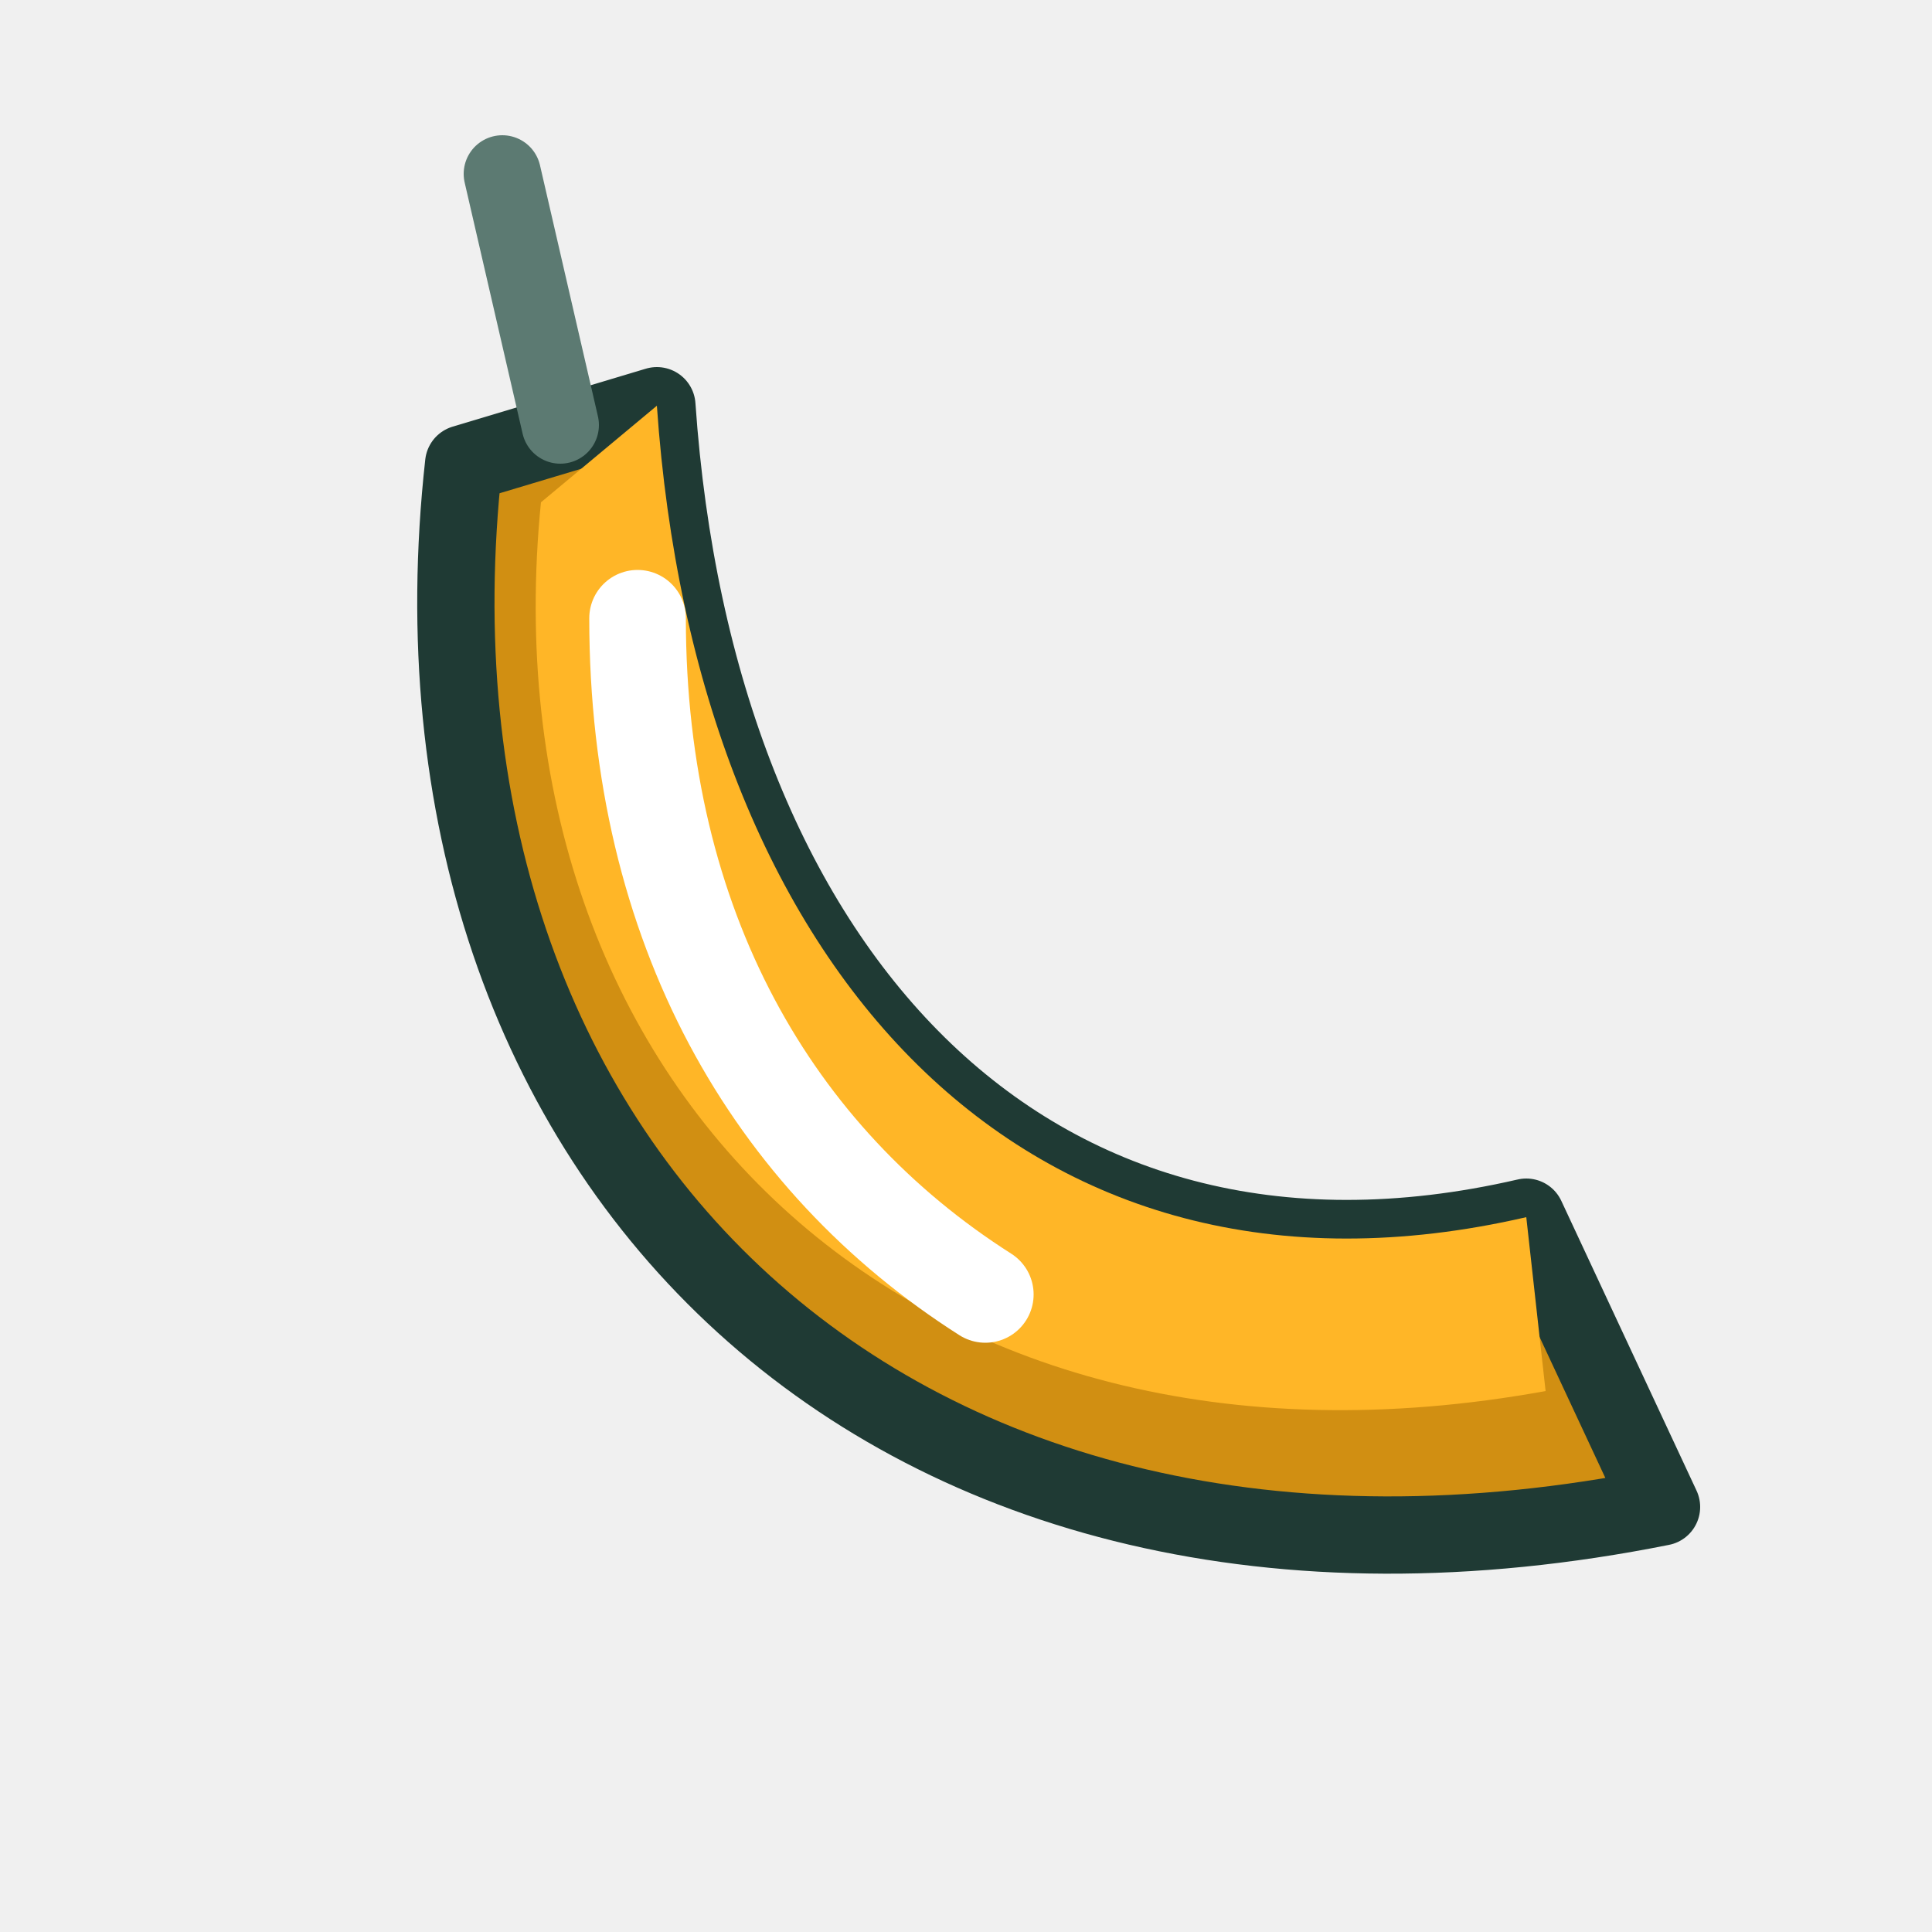
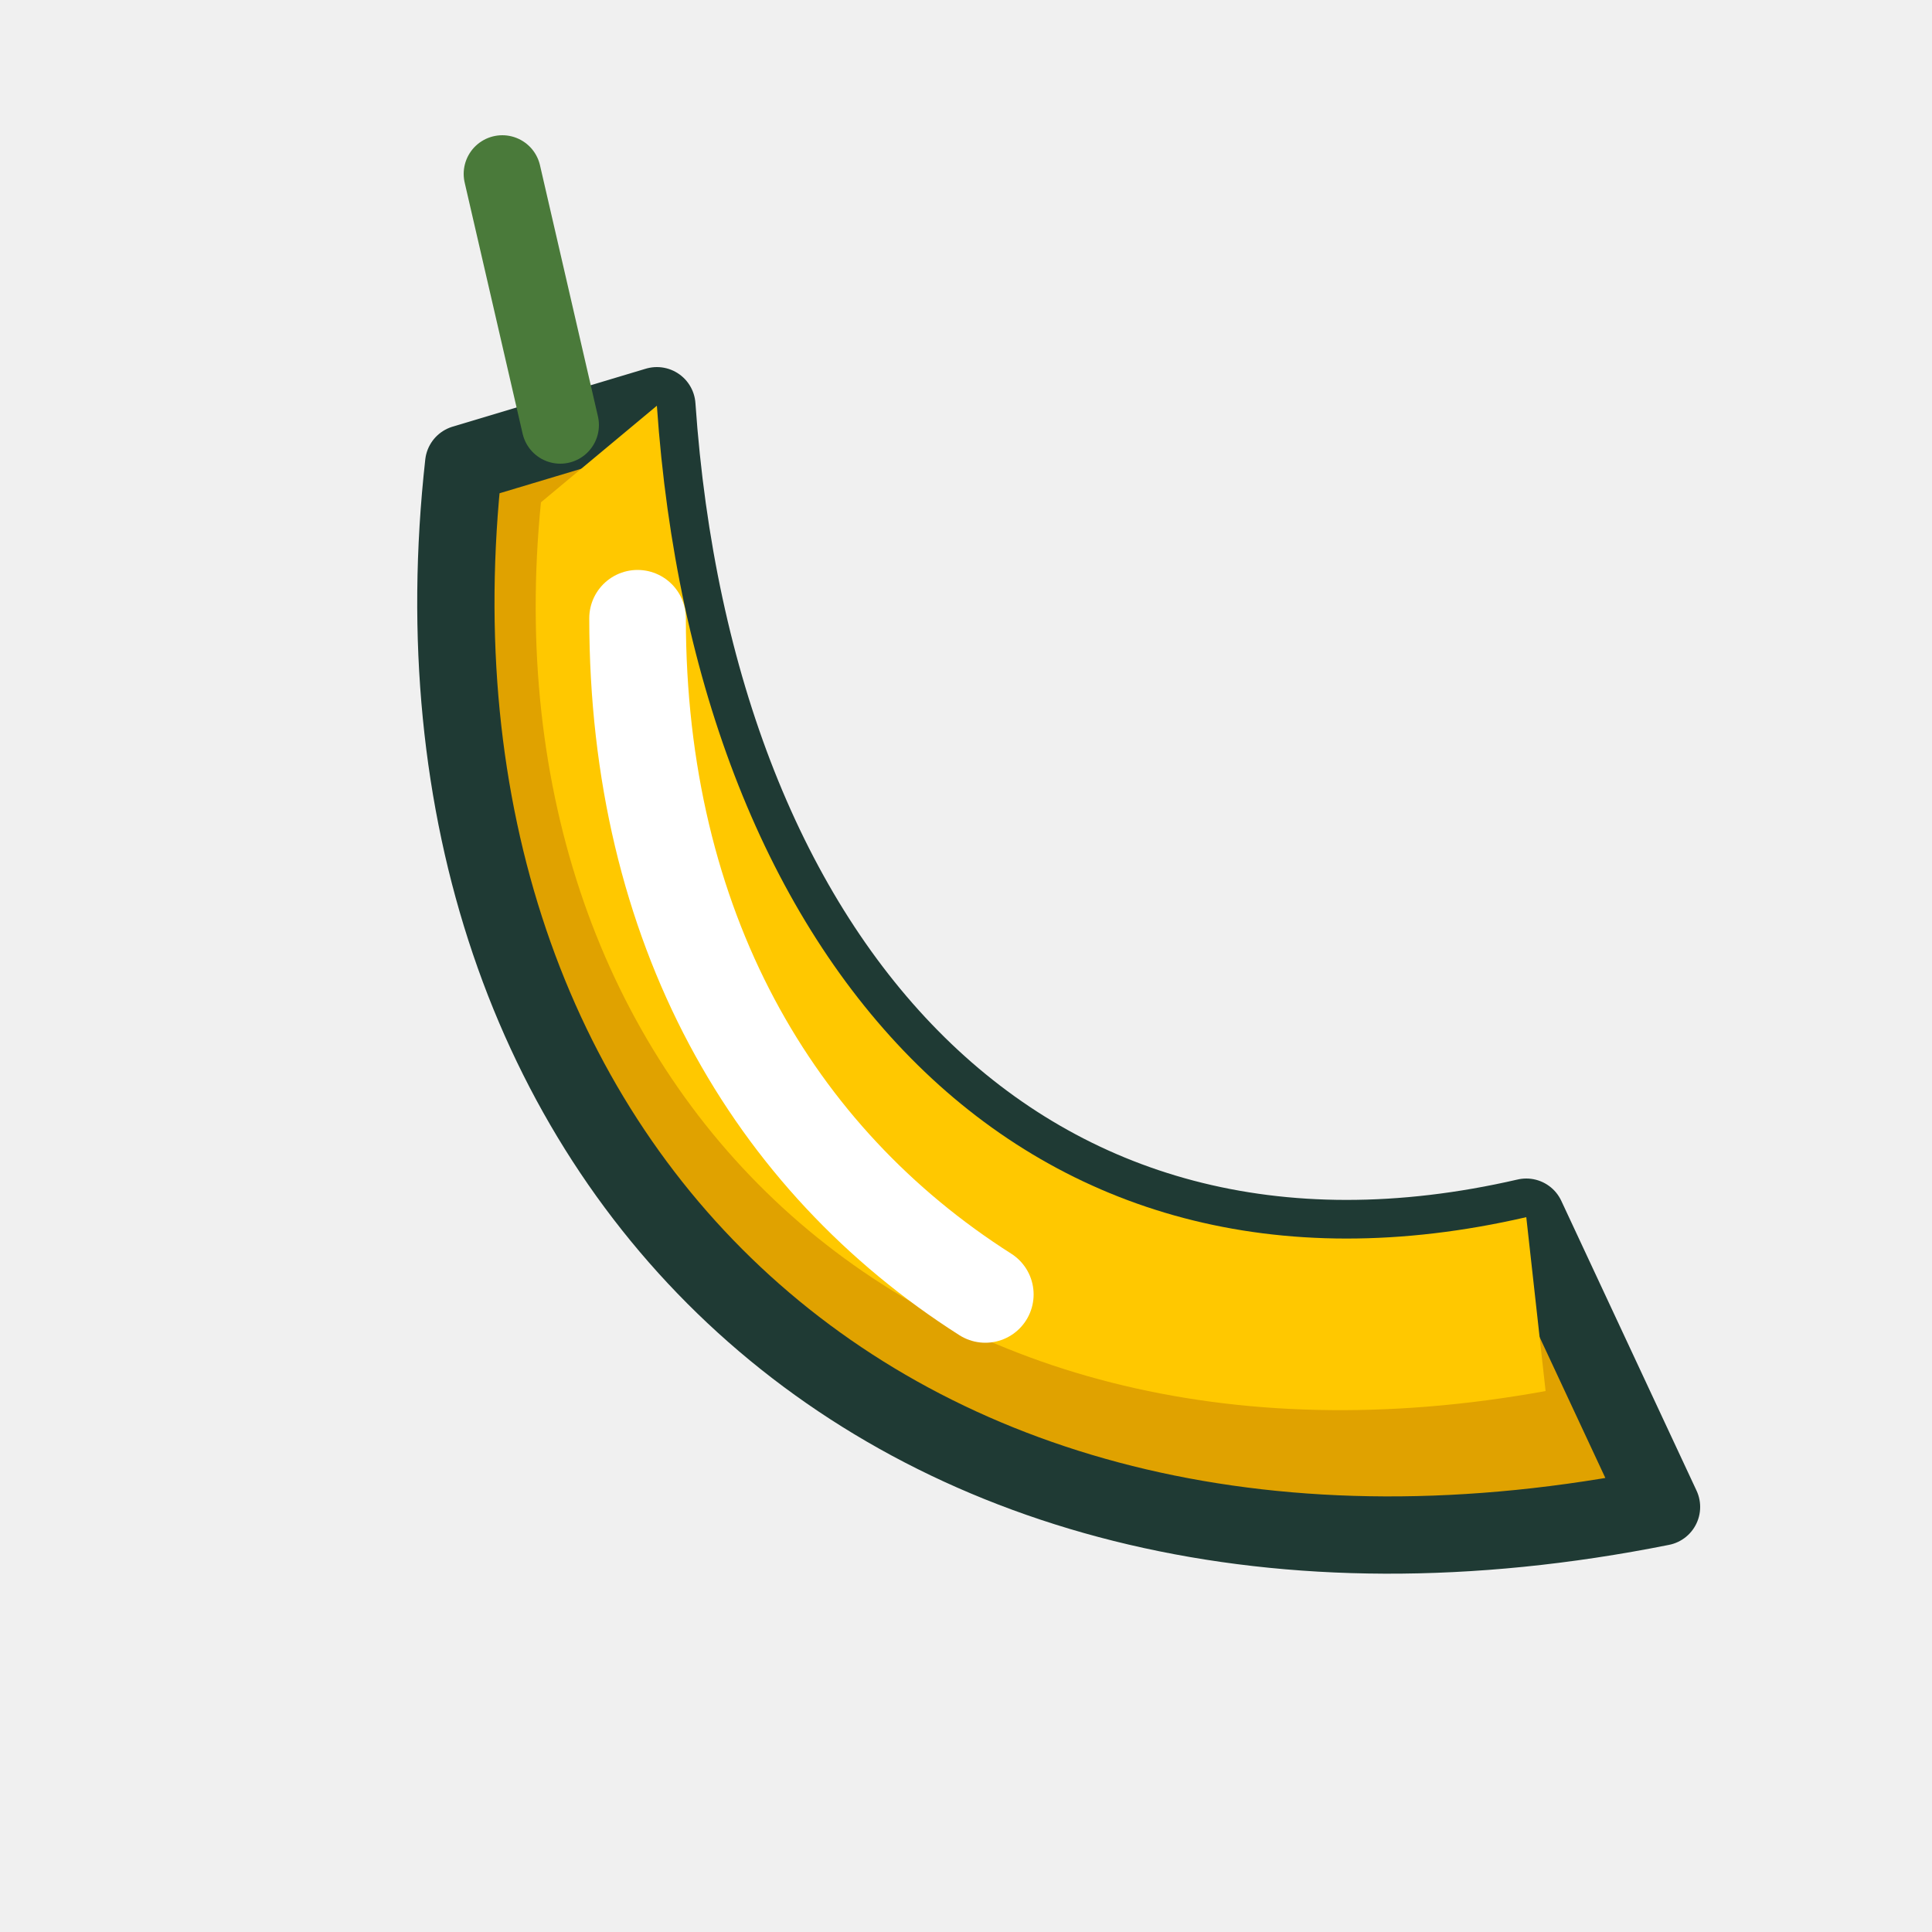
<svg xmlns="http://www.w3.org/2000/svg" viewBox="0 0 100 100" fill="none" stroke="#1F3A34" stroke-width="4" stroke-linecap="round" stroke-linejoin="round">
-   <path d="M24 24C20 60 46 86 86 78L79 63C53 69 36 50 34 21Z" fill="#D18F12" />
-   <path d="M28 26C25 56 47 78 80 72L79 63C53 69 36 50 34 21Z" fill="#FFB627" stroke="none" />
+   <path d="M24 24C20 60 46 86 86 78L79 63C53 69 36 50 34 21Z" fill="#E0A200" />
+   <path d="M28 26C25 56 47 78 80 72L79 63C53 69 36 50 34 21Z" fill="#FFC800" stroke="none" />
  <path d="M33 32C33 48 40 60 51 67" stroke="#FFFFFF" stroke-width="5" />
-   <path d="M29 22 26 9" stroke="#5C7A72" />
+   <path d="M29 22 26 9" stroke="#4A7A3A" />
</svg>
